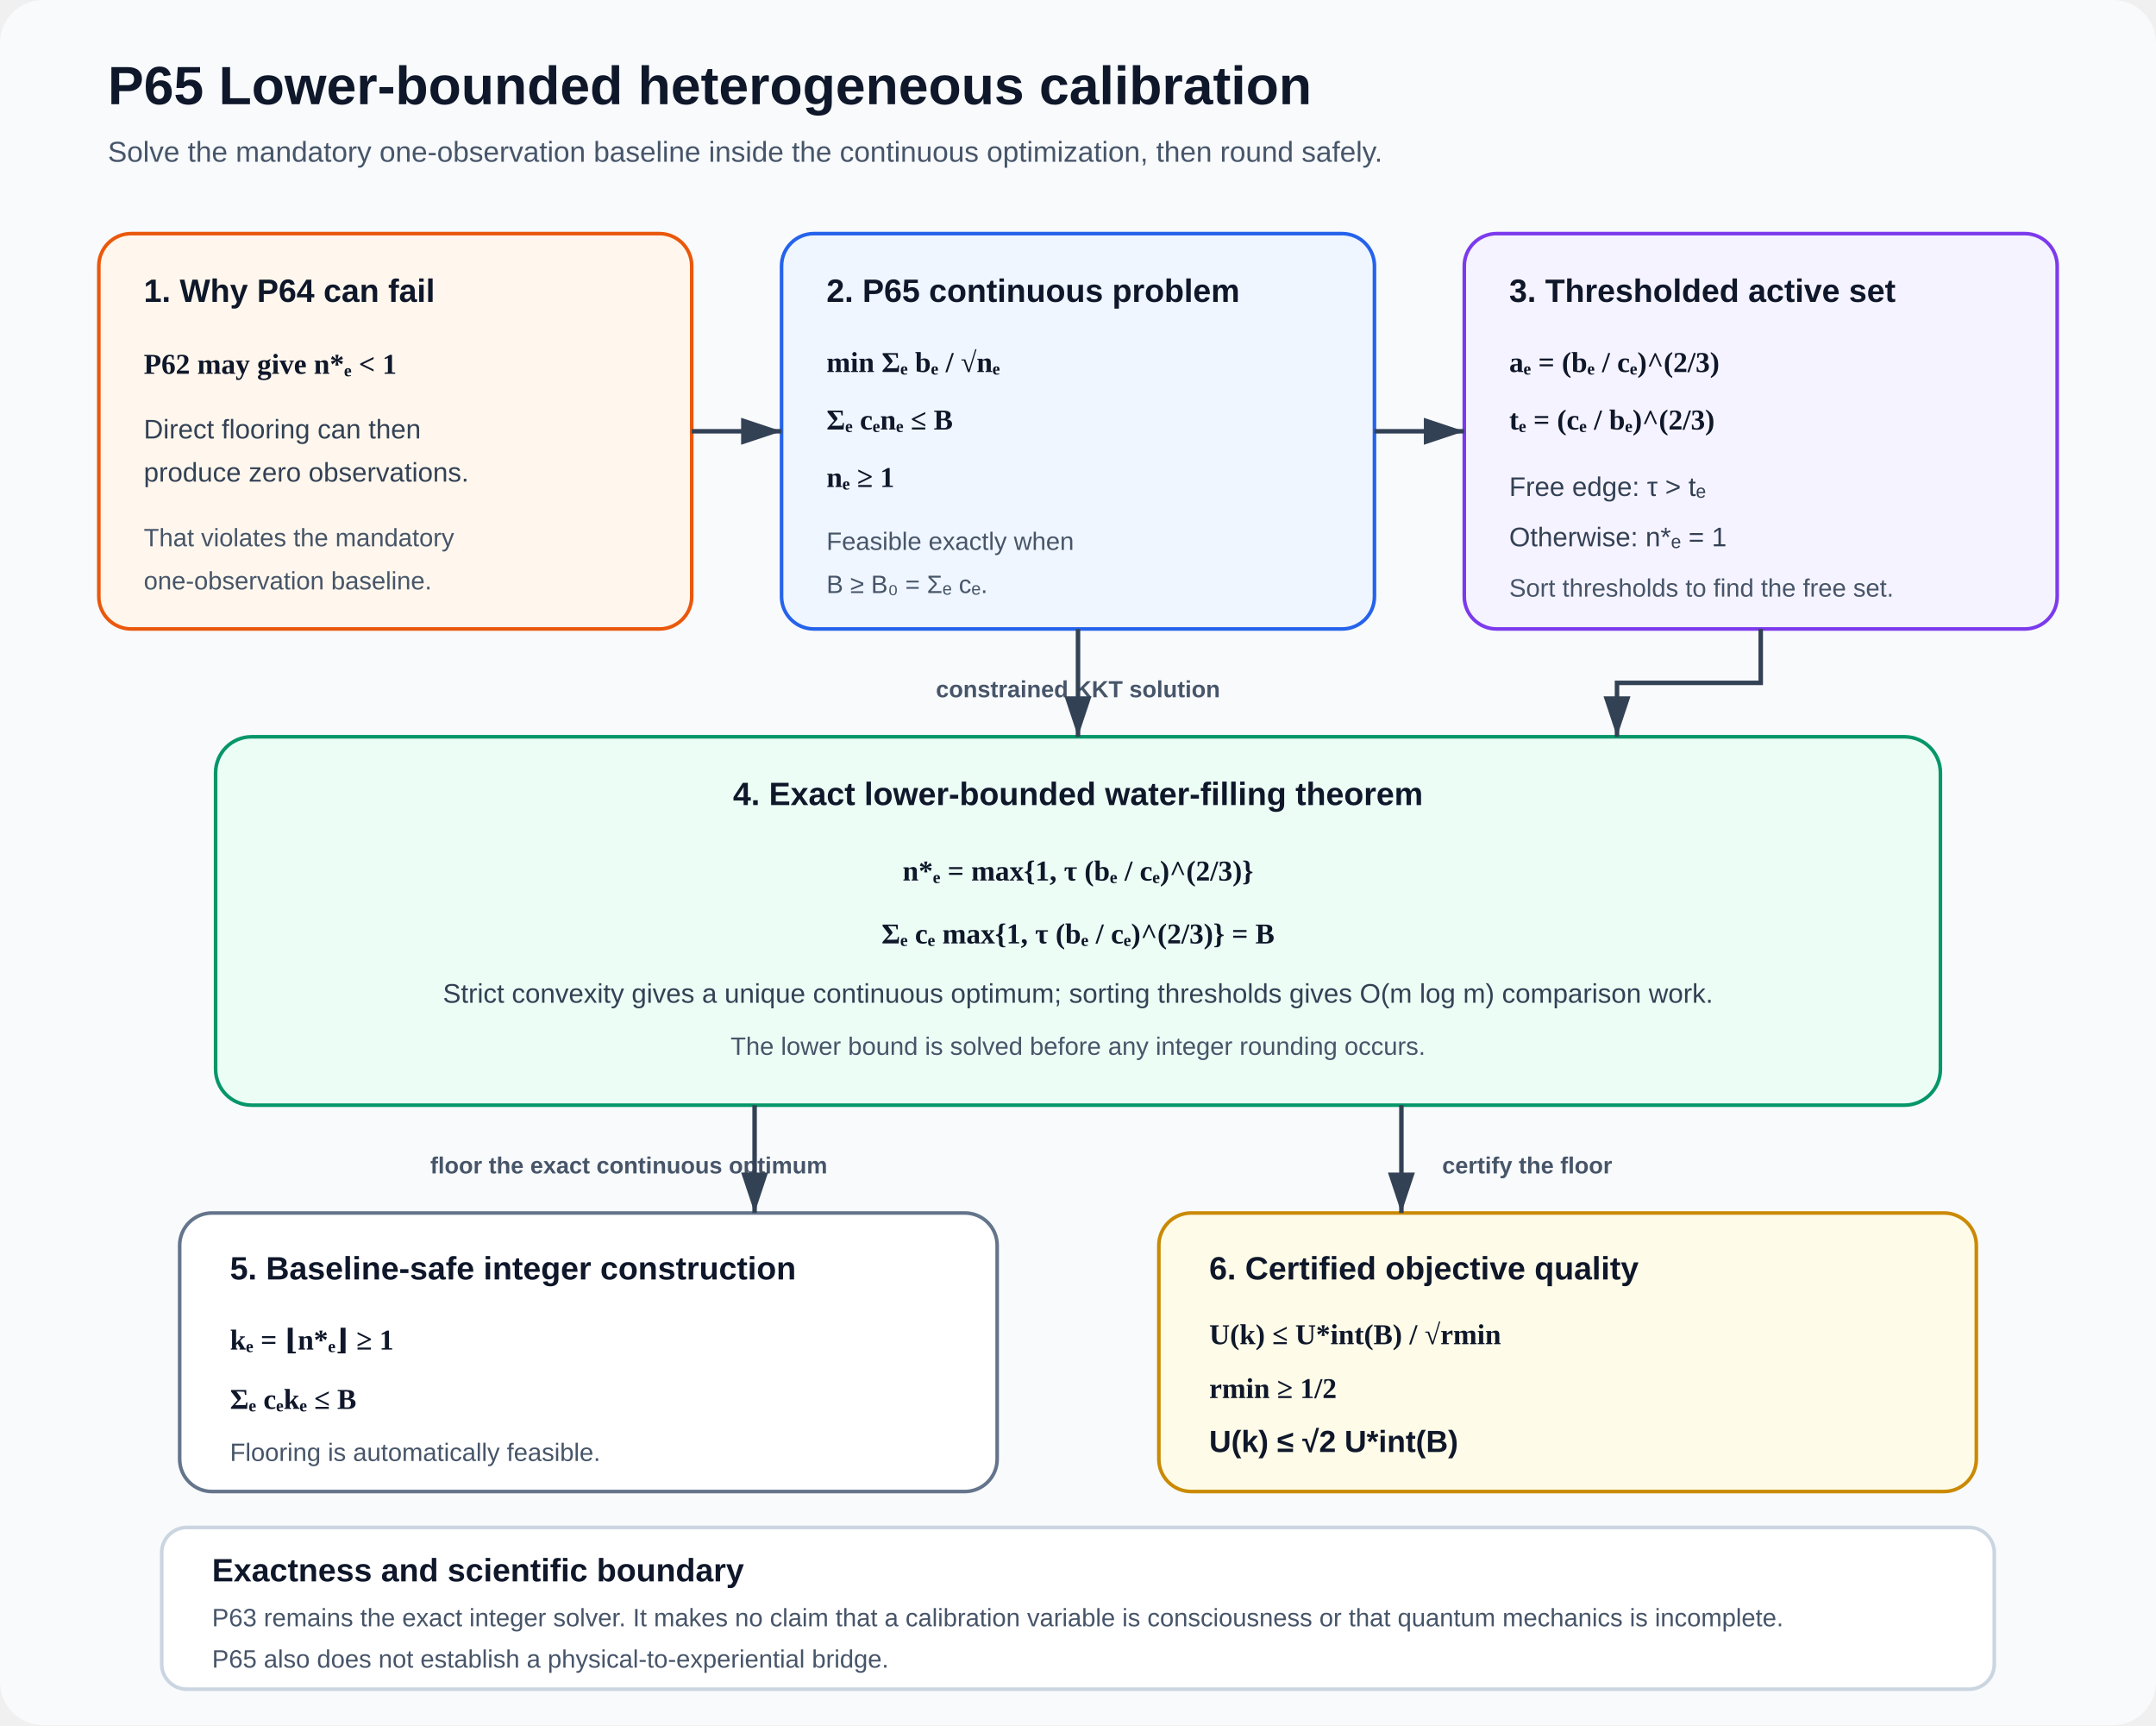
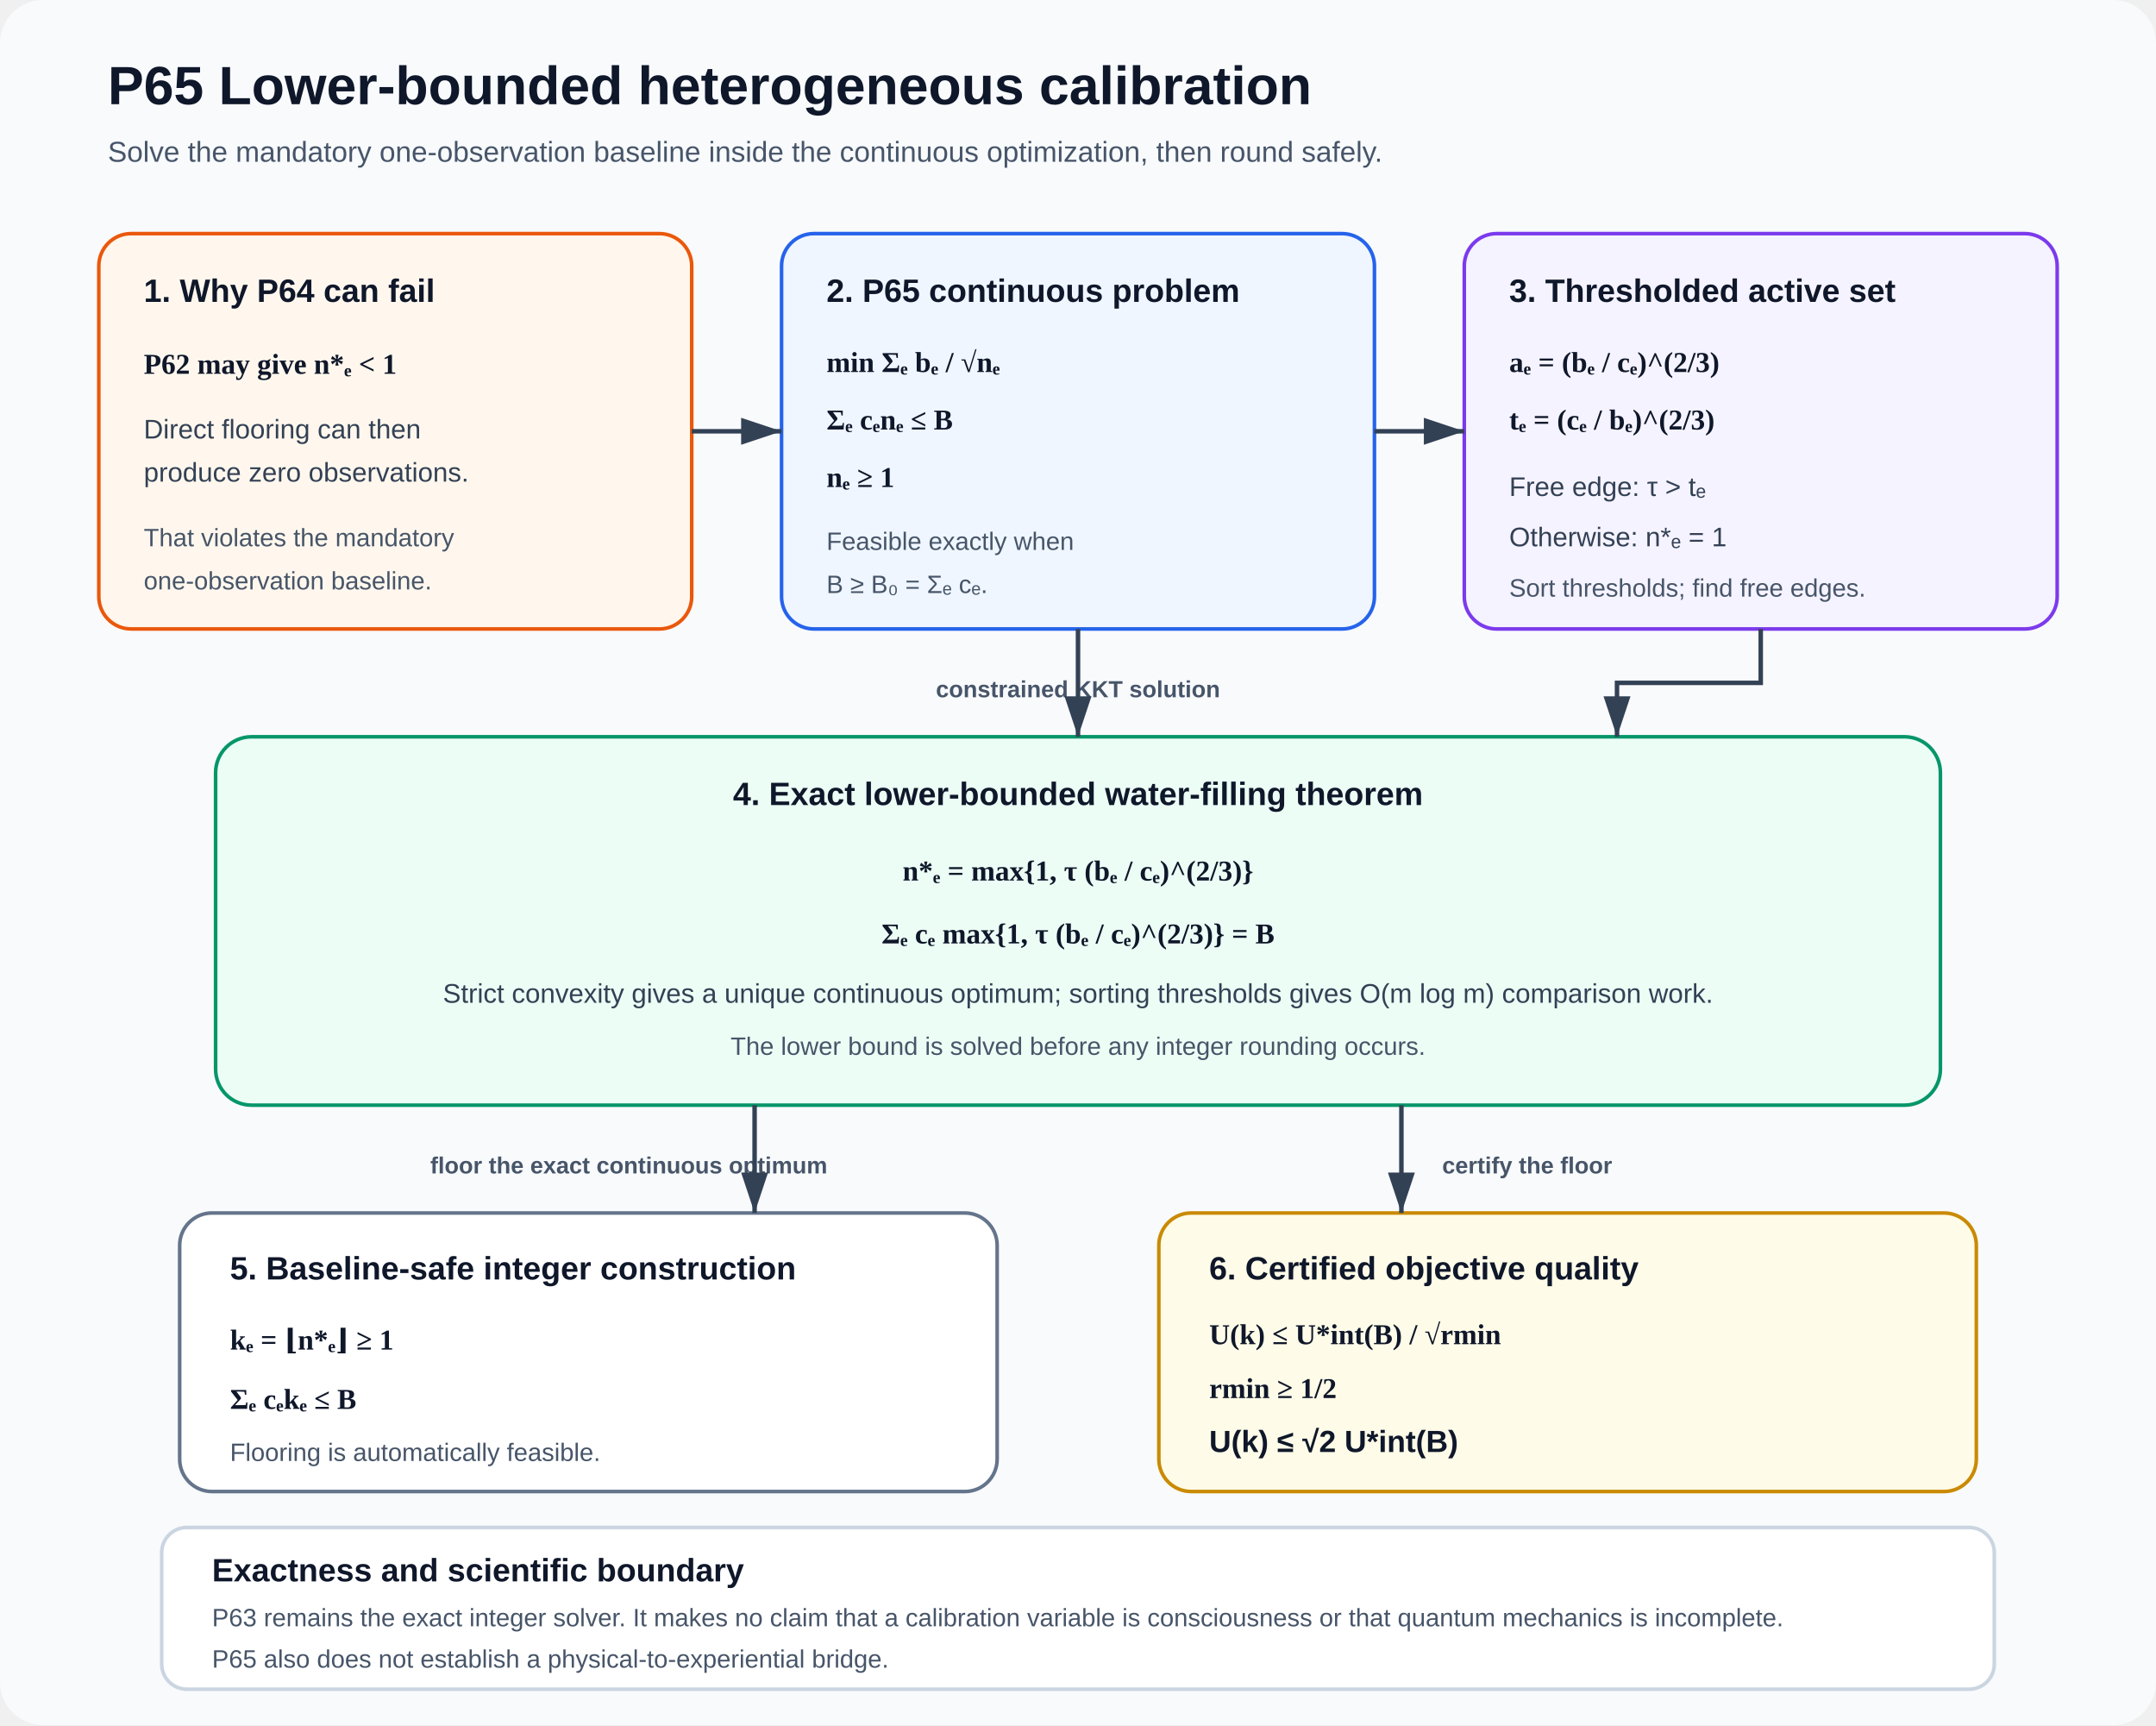
<svg xmlns="http://www.w3.org/2000/svg" width="1200" height="960" viewBox="0 0 1200 960" role="img" aria-labelledby="title desc">
  <defs>
    <marker id="arrow" markerWidth="10" markerHeight="10" refX="9" refY="3" orient="auto" markerUnits="strokeWidth">
      <path d="M0,0 L0,6 L9,3 z" fill="#334155" />
    </marker>
    <style>
      .title{font:700 30px Arial,sans-serif;fill:#0f172a}
      .subtitle{font:400 16px Arial,sans-serif;fill:#475569}
      .head{font:700 18px Arial,sans-serif;fill:#0f172a}
      .copy{font:400 15px Arial,sans-serif;fill:#334155}
      .small{font:400 14px Arial,sans-serif;fill:#475569}
      .eq{font:600 16px Georgia,'Times New Roman',serif;fill:#0f172a}
      .strong{font:700 17px Arial,sans-serif;fill:#0f172a}
      .route{font:700 13px Arial,sans-serif;fill:#475569}
      .arrow{stroke:#334155;stroke-width:2.5;fill:none;marker-end:url(#arrow)}
    </style>
  </defs>
  <rect width="1200" height="960" rx="24" fill="#f8fafc" />
  <text x="60" y="58" class="title">P65  Lower-bounded heterogeneous calibration</text>
  <text x="60" y="90" class="subtitle">Solve the mandatory one-observation baseline inside the continuous optimization, then round safely.</text>
  <g id="block-p64-limit" data-x="55" data-y="130" data-w="330" data-h="220">
    <rect x="55" y="130" width="330" height="220" rx="18" fill="#fff7ed" stroke="#ea580c" stroke-width="2" />
    <text x="80" y="168" class="head">1. Why P64 can fail</text>
    <text x="80" y="208" class="eq">P62 may give n*ₑ &lt; 1</text>
    <text x="80" y="244" class="copy">Direct flooring can then</text>
    <text x="80" y="268" class="copy">produce zero observations.</text>
    <text x="80" y="304" class="small">That violates the mandatory</text>
    <text x="80" y="328" class="small">one-observation baseline.</text>
  </g>
  <g id="block-problem" data-x="435" data-y="130" data-w="330" data-h="220">
    <rect x="435" y="130" width="330" height="220" rx="18" fill="#eff6ff" stroke="#2563eb" stroke-width="2" />
    <text x="460" y="168" class="head">2. P65 continuous problem</text>
    <text x="460" y="207" class="eq">min Σₑ bₑ / √nₑ</text>
    <text x="460" y="239" class="eq">Σₑ cₑnₑ ≤ B</text>
    <text x="460" y="271" class="eq">nₑ ≥ 1</text>
    <text x="460" y="306" class="small">Feasible exactly when</text>
    <text x="460" y="330" class="small">B ≥ B₀ = Σₑ cₑ.</text>
  </g>
  <g id="block-active" data-x="815" data-y="130" data-w="330" data-h="220">
    <rect x="815" y="130" width="330" height="220" rx="18" fill="#f5f3ff" stroke="#7c3aed" stroke-width="2" />
    <text x="840" y="168" class="head">3. Thresholded active set</text>
    <text x="840" y="207" class="eq">aₑ = (bₑ / cₑ)^(2/3)</text>
    <text x="840" y="239" class="eq">tₑ = (cₑ / bₑ)^(2/3)</text>
    <text x="840" y="276" class="copy">Free edge: τ &gt; tₑ</text>
    <text x="840" y="304" class="copy">Otherwise: n*ₑ = 1</text>
-     <text x="840" y="332" class="small">Sort thresholds to find the free set.</text>
+     <text x="840" y="332" class="small">Sort thresholds; find free edges.</text>
  </g>
  <path id="arrow-1" class="arrow" d="M385 240 H435" data-source="block-p64-limit" data-target="block-problem" />
  <path id="arrow-2" class="arrow" d="M765 240 H815" data-source="block-problem" data-target="block-active" />
  <text x="600" y="388" class="route" text-anchor="middle">constrained KKT solution</text>
  <g id="block-water" data-x="120" data-y="410" data-w="960" data-h="205">
    <rect x="120" y="410" width="960" height="205" rx="20" fill="#ecfdf5" stroke="#059669" stroke-width="2" />
    <text x="600" y="448" text-anchor="middle" class="head">4. Exact lower-bounded water-filling theorem</text>
    <text x="600" y="490" text-anchor="middle" class="eq">n*ₑ = max{1, τ (bₑ / cₑ)^(2/3)}</text>
    <text x="600" y="525" text-anchor="middle" class="eq">Σₑ cₑ max{1, τ (bₑ / cₑ)^(2/3)} = B</text>
    <text x="600" y="558" text-anchor="middle" class="copy">Strict convexity gives a unique continuous optimum; sorting thresholds gives O(m log m) comparison work.</text>
    <text x="600" y="587" text-anchor="middle" class="small">The lower bound is solved before any integer rounding occurs.</text>
  </g>
  <path id="arrow-3" class="arrow" d="M600 350 V410" data-source="block-problem" data-target="block-water" />
  <path id="arrow-4" class="arrow" d="M980 350 V380 H900 V410" data-source="block-active" data-target="block-water" />
  <text x="350" y="653" class="route" text-anchor="middle">floor the exact continuous optimum</text>
  <text x="850" y="653" class="route" text-anchor="middle">certify the floor</text>
  <g id="block-floor" data-x="100" data-y="675" data-w="455" data-h="155">
    <rect x="100" y="675" width="455" height="155" rx="18" fill="#ffffff" stroke="#64748b" stroke-width="2" />
    <text x="128" y="712" class="head">5. Baseline-safe integer construction</text>
    <text x="128" y="751" class="eq">kₑ = ⌊n*ₑ⌋ ≥ 1</text>
    <text x="128" y="784" class="eq">Σₑ cₑkₑ ≤ B</text>
    <text x="128" y="813" class="small">Flooring is automatically feasible.</text>
  </g>
  <g id="block-certificate" data-x="645" data-y="675" data-w="455" data-h="155">
    <rect x="645" y="675" width="455" height="155" rx="18" fill="#fefce8" stroke="#ca8a04" stroke-width="2" />
    <text x="673" y="712" class="head">6. Certified objective quality</text>
    <text x="673" y="748" class="eq">U(k) ≤ U*int(B) / √rmin</text>
    <text x="673" y="778" class="eq">rmin ≥ 1/2</text>
    <text x="673" y="808" class="strong">U(k) ≤ √2 U*int(B)</text>
  </g>
  <path id="arrow-5" class="arrow" d="M420 615 V675" data-source="block-water" data-target="block-floor" />
  <path id="arrow-6" class="arrow" d="M780 615 V675" data-source="block-water" data-target="block-certificate" />
  <g id="block-boundary" data-x="90" data-y="850" data-w="1020" data-h="90">
    <rect x="90" y="850" width="1020" height="90" rx="14" fill="#ffffff" stroke="#cbd5e1" stroke-width="2" />
    <text x="118" y="880" class="head">Exactness and scientific boundary</text>
    <text x="118" y="905" class="small">P63 remains the exact integer solver. It makes no claim that a calibration variable is consciousness or that quantum mechanics is incomplete.</text>
    <text x="118" y="928" class="small">P65 also does not establish a physical-to-experiential bridge.</text>
  </g>
</svg>
